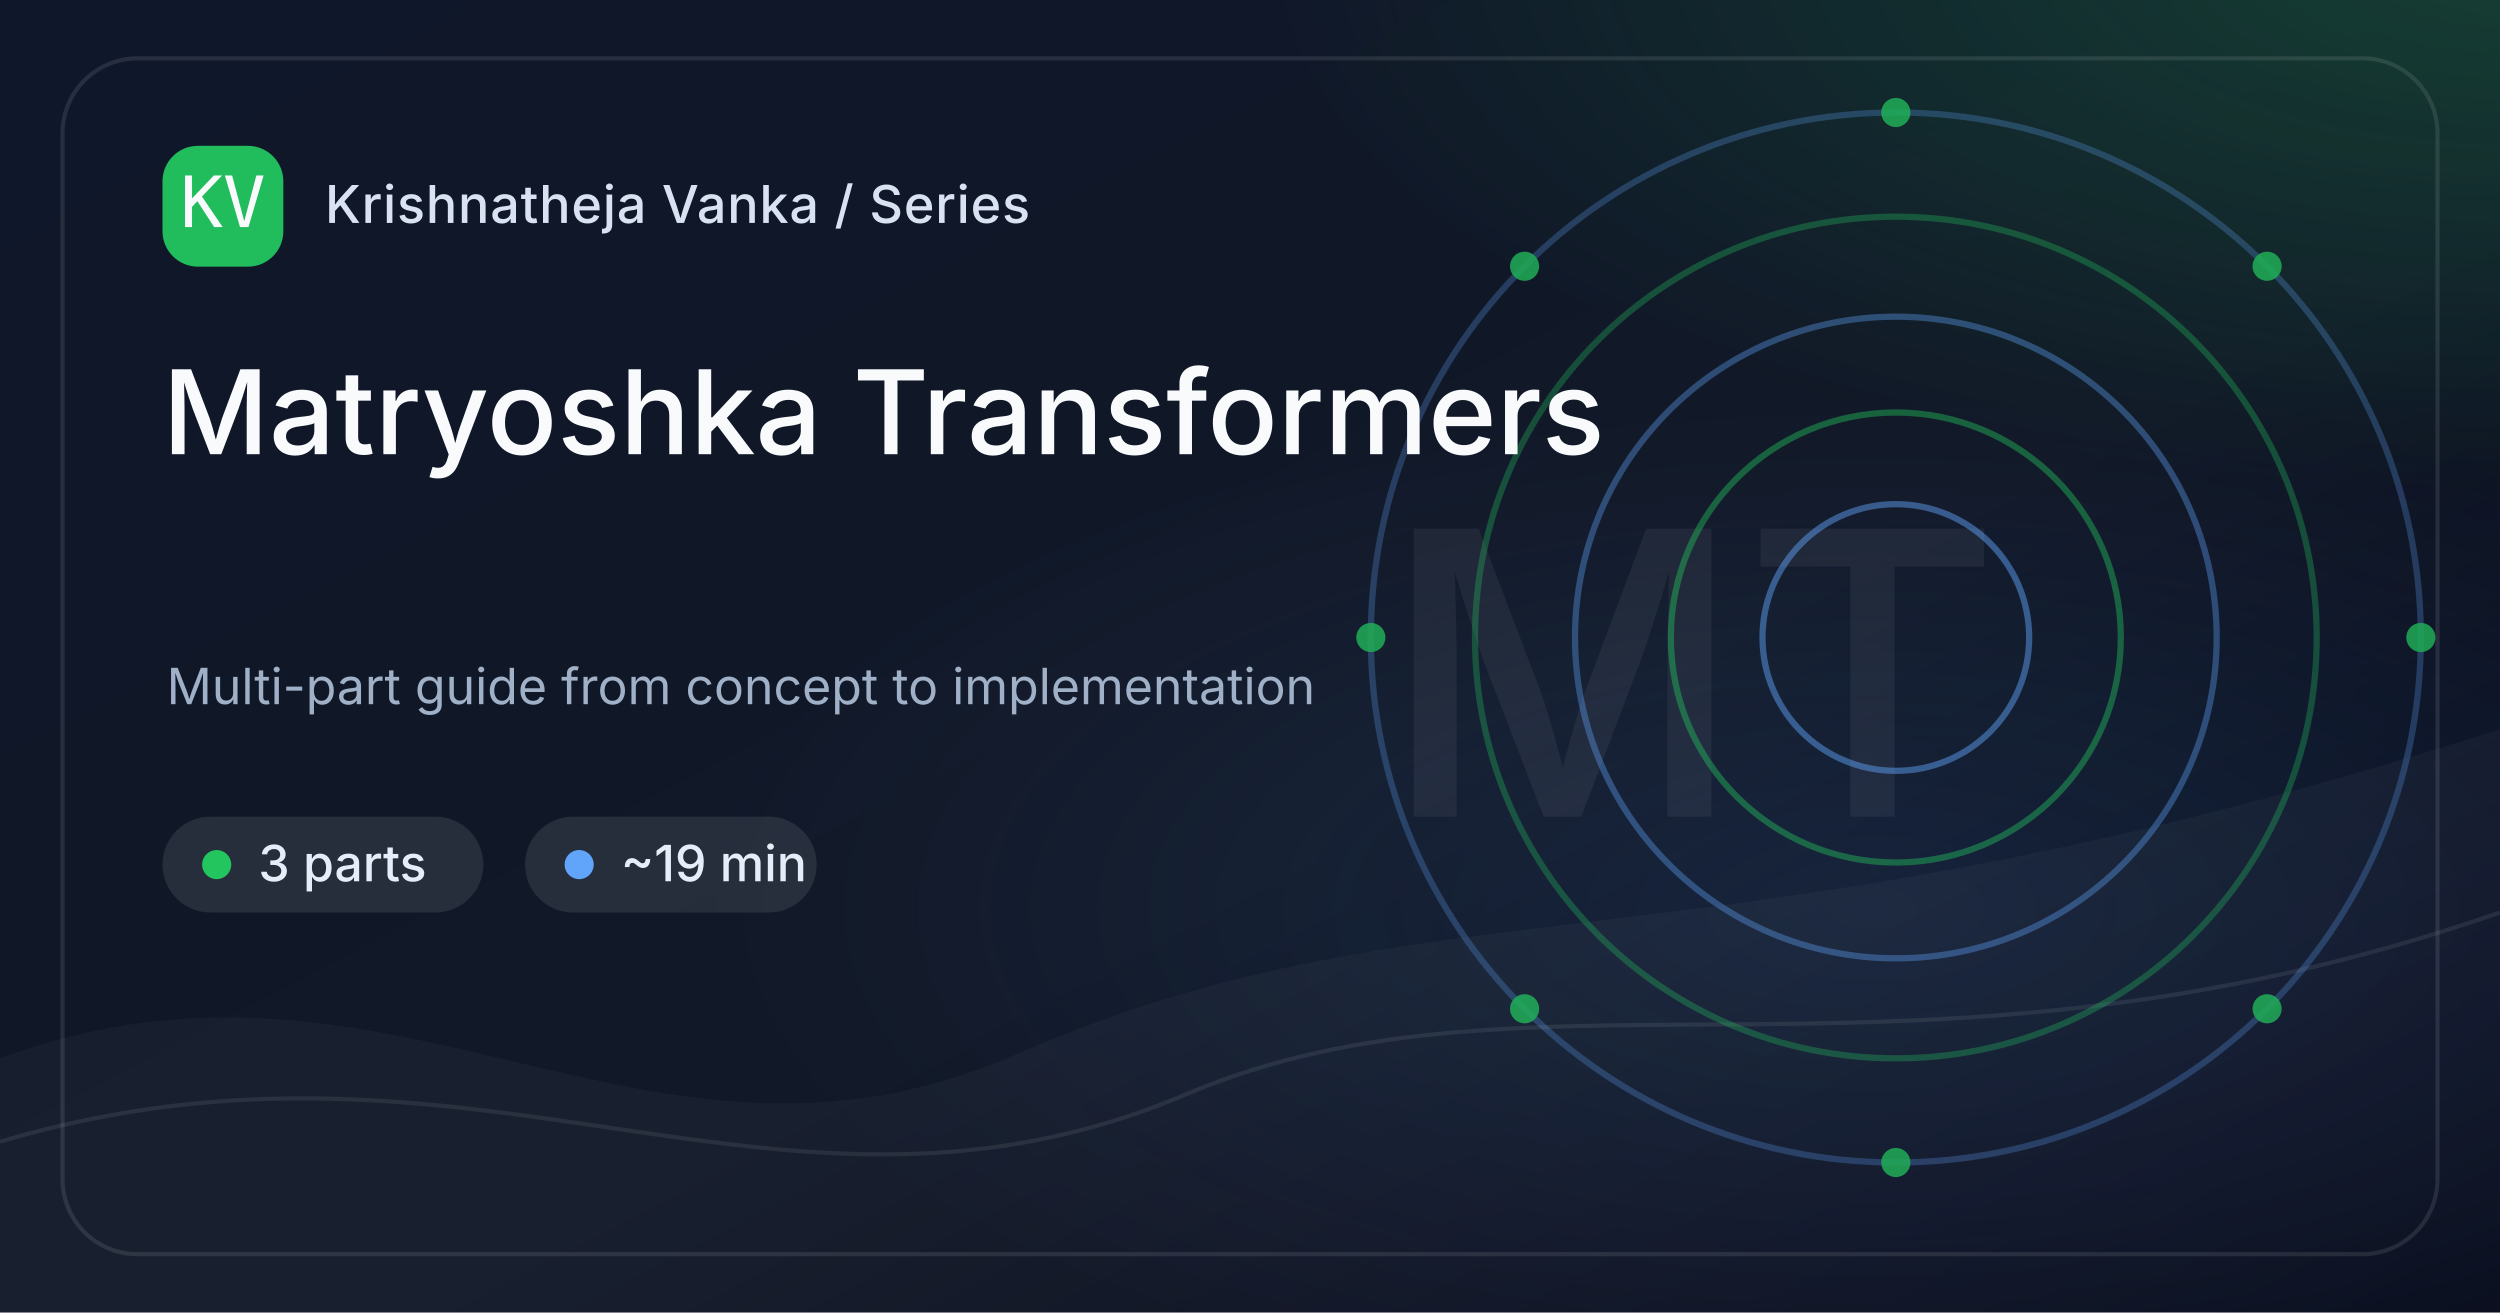
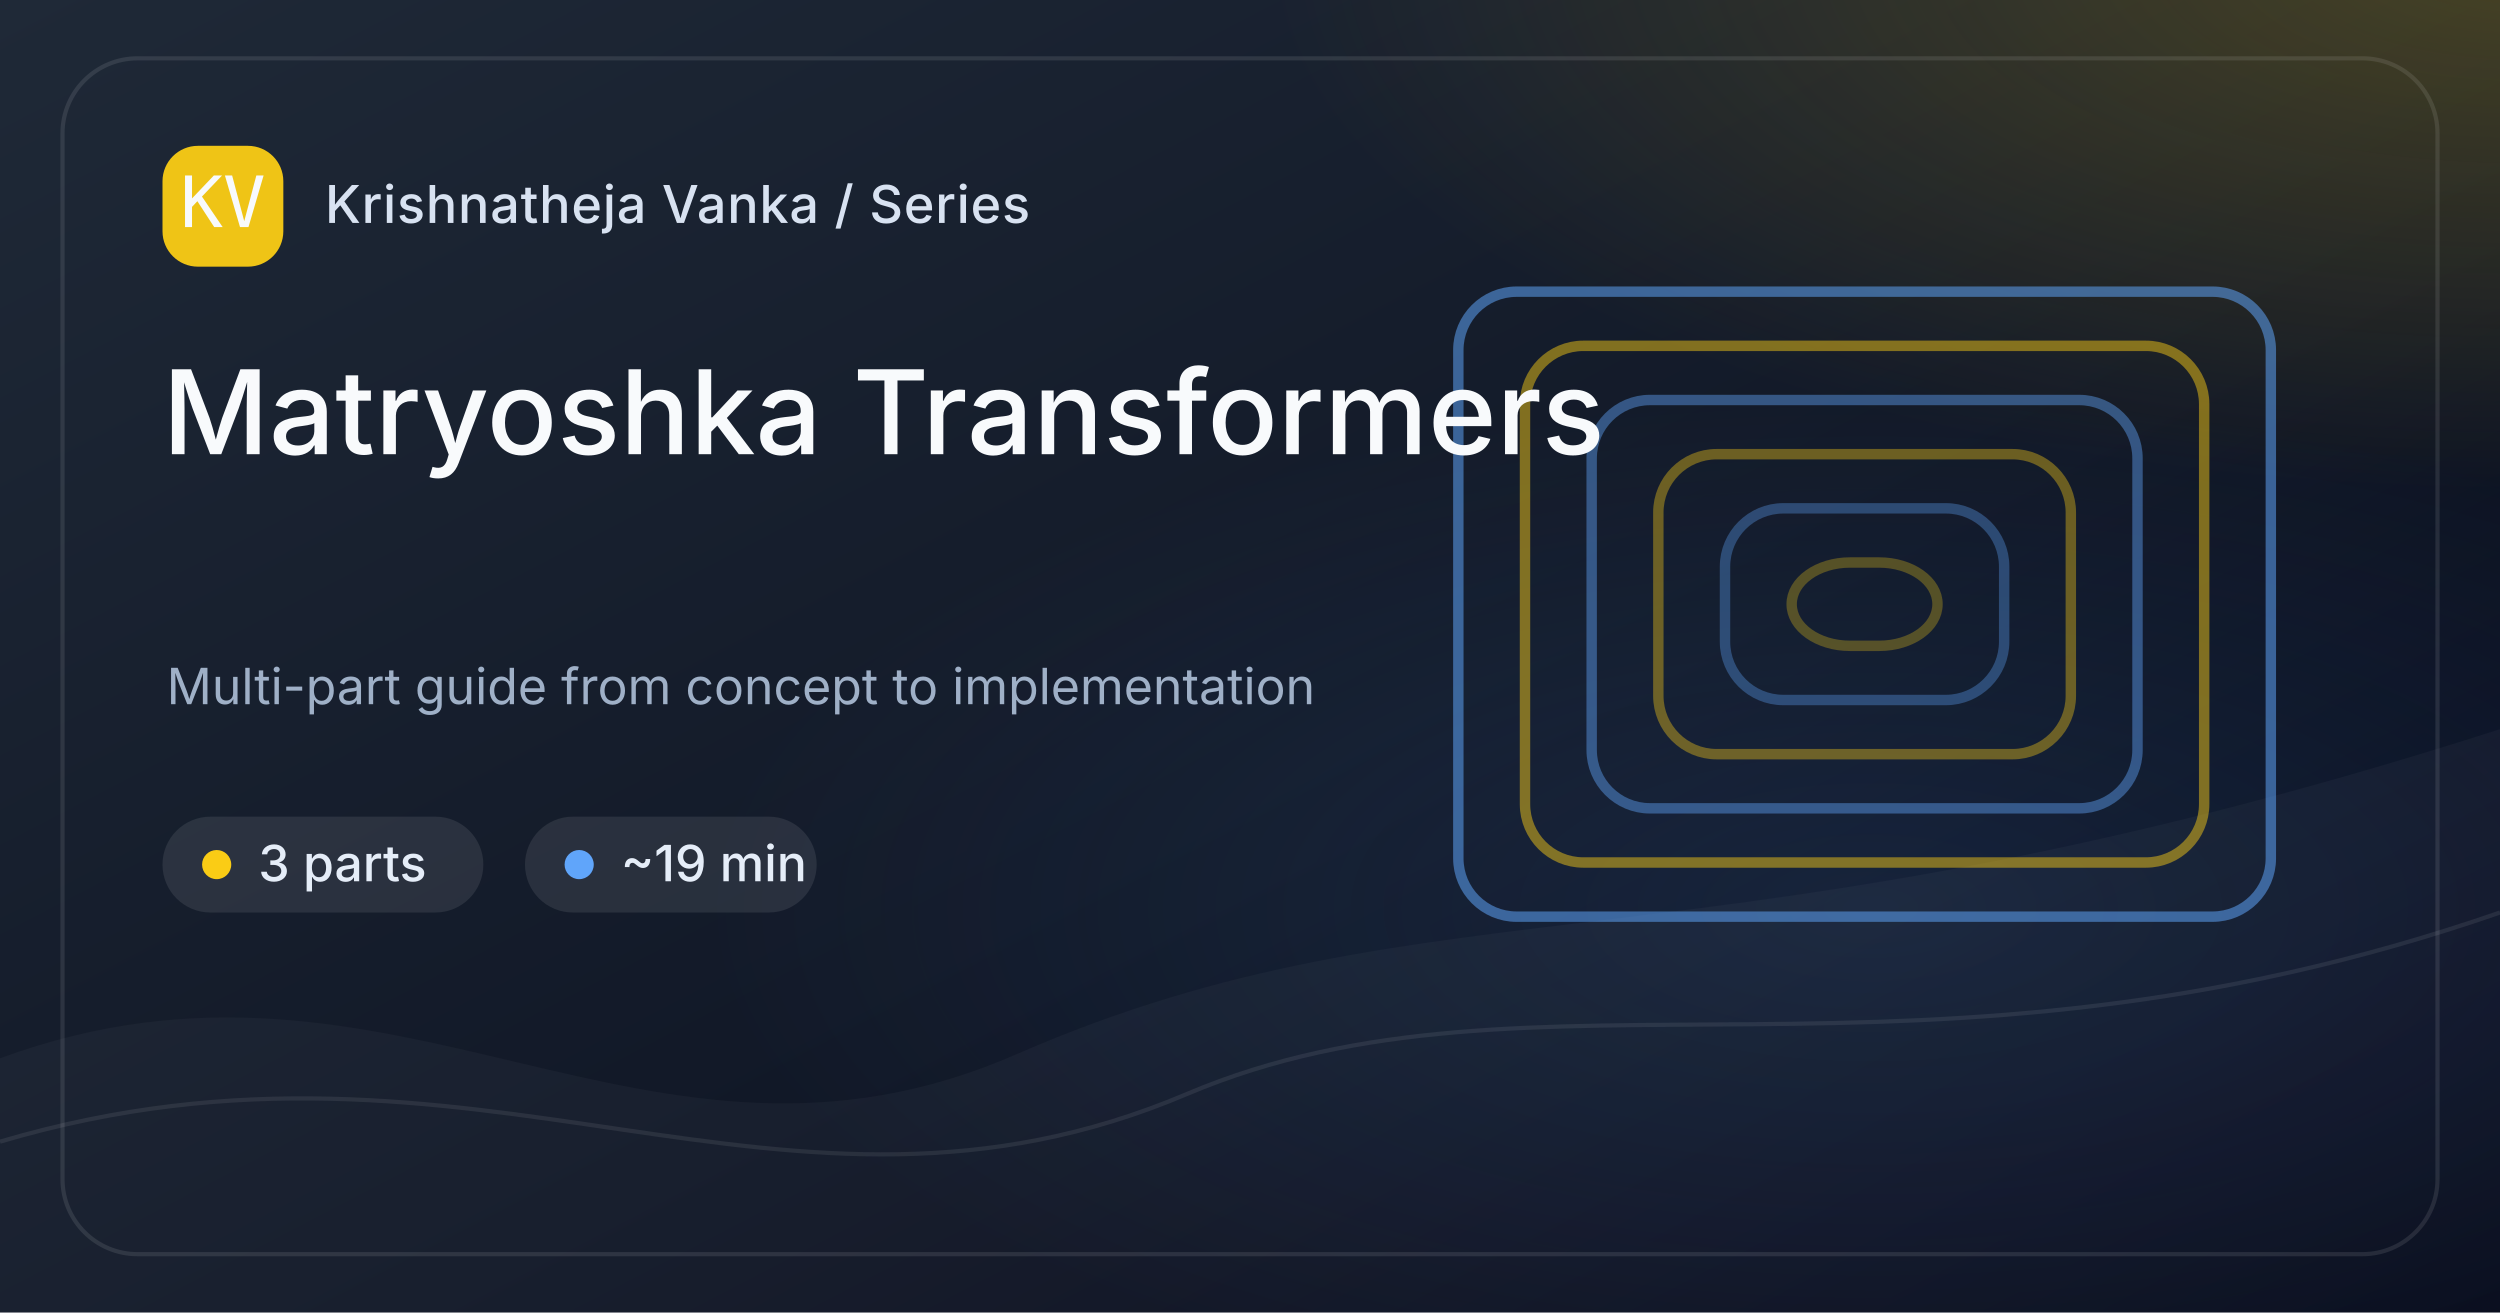
<svg xmlns="http://www.w3.org/2000/svg" width="1200" height="630" viewBox="0 0 1200 630">
  <defs>
    <linearGradient id="bg-matryoshka-transformers" x1="0" y1="0" x2="1" y2="1">
-       <stop offset="0%" stop-color="#0F172A" />
+       <stop offset="0%" stop-color="#1F2937" />
      <stop offset="58%" stop-color="#111827" />
      <stop offset="100%" stop-color="#020617" />
    </linearGradient>
    <radialGradient id="glow-a-matryoshka-transformers" cx="50%" cy="50%" r="50%">
-       <stop offset="0%" stop-color="#22C55E" stop-opacity=".65" />
-       <stop offset="100%" stop-color="#22C55E" stop-opacity="0" />
+       <stop offset="0%" stop-color="#FACC15" stop-opacity=".65" />
+       <stop offset="100%" stop-color="#FACC15" stop-opacity="0" />
    </radialGradient>
    <radialGradient id="glow-b-matryoshka-transformers" cx="50%" cy="50%" r="50%">
      <stop offset="0%" stop-color="#60A5FA" stop-opacity=".42" />
      <stop offset="100%" stop-color="#60A5FA" stop-opacity="0" />
    </radialGradient>
    <style>
      .brand { font: 500 25px Inter, ui-sans-serif, system-ui, -apple-system, BlinkMacSystemFont, "Segoe UI", sans-serif; fill: #D8E2F1; letter-spacing: .4px; }
      .chip { font: 500 24px Inter, ui-sans-serif, system-ui, sans-serif; fill: #E5EDF8; }
      .title { font: 500 56px Inter, ui-sans-serif, system-ui, sans-serif; fill: #F8FAFC; letter-spacing: 0; }
      .caption { font: 400 24px Inter, ui-sans-serif, system-ui, sans-serif; fill: #9FB0C7; }
      .mono { font: 500 34px ui-monospace, SFMono-Regular, Menlo, Consolas, monospace; fill: #F8FAFC; }
-       .mark { font: 500 190px Inter, ui-sans-serif, system-ui, sans-serif; fill: #F8FAFC; opacity: .055; letter-spacing: 0; }
+       .mini { font: 500 18px Inter, ui-sans-serif, system-ui, sans-serif; fill: #E5EDF8; }
+       .diagram { font: 500 22px Inter, ui-sans-serif, system-ui, sans-serif; fill: #D8E2F1; opacity: .86; }
+       .code { font: 500 24px ui-monospace, SFMono-Regular, Menlo, Consolas, monospace; fill: #D8E2F1; opacity: .88; }
    </style>
  </defs>
  <rect width="1200" height="630" fill="url(#bg-matryoshka-transformers)" />
  <rect x="0" y="0" width="1200" height="630" fill="url(#glow-a-matryoshka-transformers)" opacity=".35" transform="translate(610 -280) scale(1.0 .82)" />
  <rect x="0" y="0" width="1200" height="630" fill="url(#glow-b-matryoshka-transformers)" opacity=".28" transform="translate(330 190) scale(.95 .78)" />
  <path d="M0 508 C190 438, 310 584, 488 506 C690 418, 820 472, 1200 350 L1200 630 L0 630 Z" fill="#FFFFFF" opacity=".035" />
  <path d="M0 548 C230 480, 375 608, 570 525 C735 455, 920 535, 1200 438" stroke="#FFFFFF" stroke-opacity=".08" stroke-width="2" fill="none" />
-   <text x="812" y="392" text-anchor="middle" class="mark">MT</text>
  <g opacity=".85">
-     <circle cx="910" cy="306" r="64" fill="none" stroke="#60A5FA" stroke-width="3" opacity="0.55" />
-     <circle cx="910" cy="306" r="108" fill="none" stroke="#22C55E" stroke-width="3" opacity="0.49" />
-     <circle cx="910" cy="306" r="154" fill="none" stroke="#60A5FA" stroke-width="3" opacity="0.43" />
-     <circle cx="910" cy="306" r="202" fill="none" stroke="#22C55E" stroke-width="3" opacity="0.37" />
-     <circle cx="910" cy="306" r="252" fill="none" stroke="#60A5FA" stroke-width="3" opacity="0.31" />
-     <circle cx="1162.0" cy="306.0" r="7" fill="#22C55E" opacity=".85" />
-     <circle cx="1088.2" cy="484.2" r="7" fill="#22C55E" opacity=".85" />
-     <circle cx="910.0" cy="558.0" r="7" fill="#22C55E" opacity=".85" />
-     <circle cx="731.8" cy="484.2" r="7" fill="#22C55E" opacity=".85" />
-     <circle cx="658.0" cy="306.0" r="7" fill="#22C55E" opacity=".85" />
-     <circle cx="731.8" cy="127.8" r="7" fill="#22C55E" opacity=".85" />
-     <circle cx="910.0" cy="54.0" r="7" fill="#22C55E" opacity=".85" />
-     <circle cx="1088.2" cy="127.8" r="7" fill="#22C55E" opacity=".85" />
+     <rect x="700" y="140" width="390" height="300" rx="28" fill="none" stroke="#60A5FA" stroke-width="5" opacity="0.62" />
+     <rect x="732" y="166" width="326" height="248" rx="28" fill="none" stroke="#FACC15" stroke-width="5" opacity="0.56" />
+     <rect x="764" y="192" width="262" height="196" rx="28" fill="none" stroke="#60A5FA" stroke-width="5" opacity="0.51" />
+     <rect x="796" y="218" width="198" height="144" rx="28" fill="none" stroke="#FACC15" stroke-width="5" opacity="0.45" />
+     <rect x="828" y="244" width="134" height="92" rx="28" fill="none" stroke="#60A5FA" stroke-width="5" opacity="0.40" />
+     <rect x="860" y="270" width="70" height="40" rx="28" fill="none" stroke="#FACC15" stroke-width="5" opacity="0.34" />
+     <rect x="892" y="296" width="6" height="-12" rx="28" fill="none" stroke="#60A5FA" stroke-width="5" opacity="0.29" />
  </g>
  <rect x="30" y="28" width="1140" height="574" rx="36" fill="none" stroke="#FFFFFF" stroke-opacity=".10" stroke-width="2" />
  <g transform="translate(78 70)">
-     <rect width="58" height="58" rx="17" fill="#22C55E" opacity=".95" />
+     <rect width="58" height="58" rx="17" fill="#FACC15" opacity=".95" />
    <text x="29" y="39" text-anchor="middle" class="mono">KV</text>
    <text x="78" y="37" class="brand">Krishnatheja Vanka / Series</text>
  </g>
  <g transform="translate(78 392)">
    <rect x="0" y="0" width="154" height="46" rx="23" fill="#FFFFFF" opacity=".09" />
-     <circle cx="26" cy="23" r="7" fill="#22C55E" />
+     <circle cx="26" cy="23" r="7" fill="#FACC15" />
    <text x="46" y="31" class="chip">3 parts</text>
    <rect x="174" y="0" width="140" height="46" rx="23" fill="#FFFFFF" opacity=".09" />
    <circle cx="200" cy="23" r="7" fill="#60A5FA" />
    <text x="220" y="31" class="chip">~19 min</text>
  </g>
  <text x="78" y="218" class="title">Matryoshka Transformers</text>
  <text x="80" y="338" class="caption">Multi-part guide from concept to implementation</text>
</svg>
